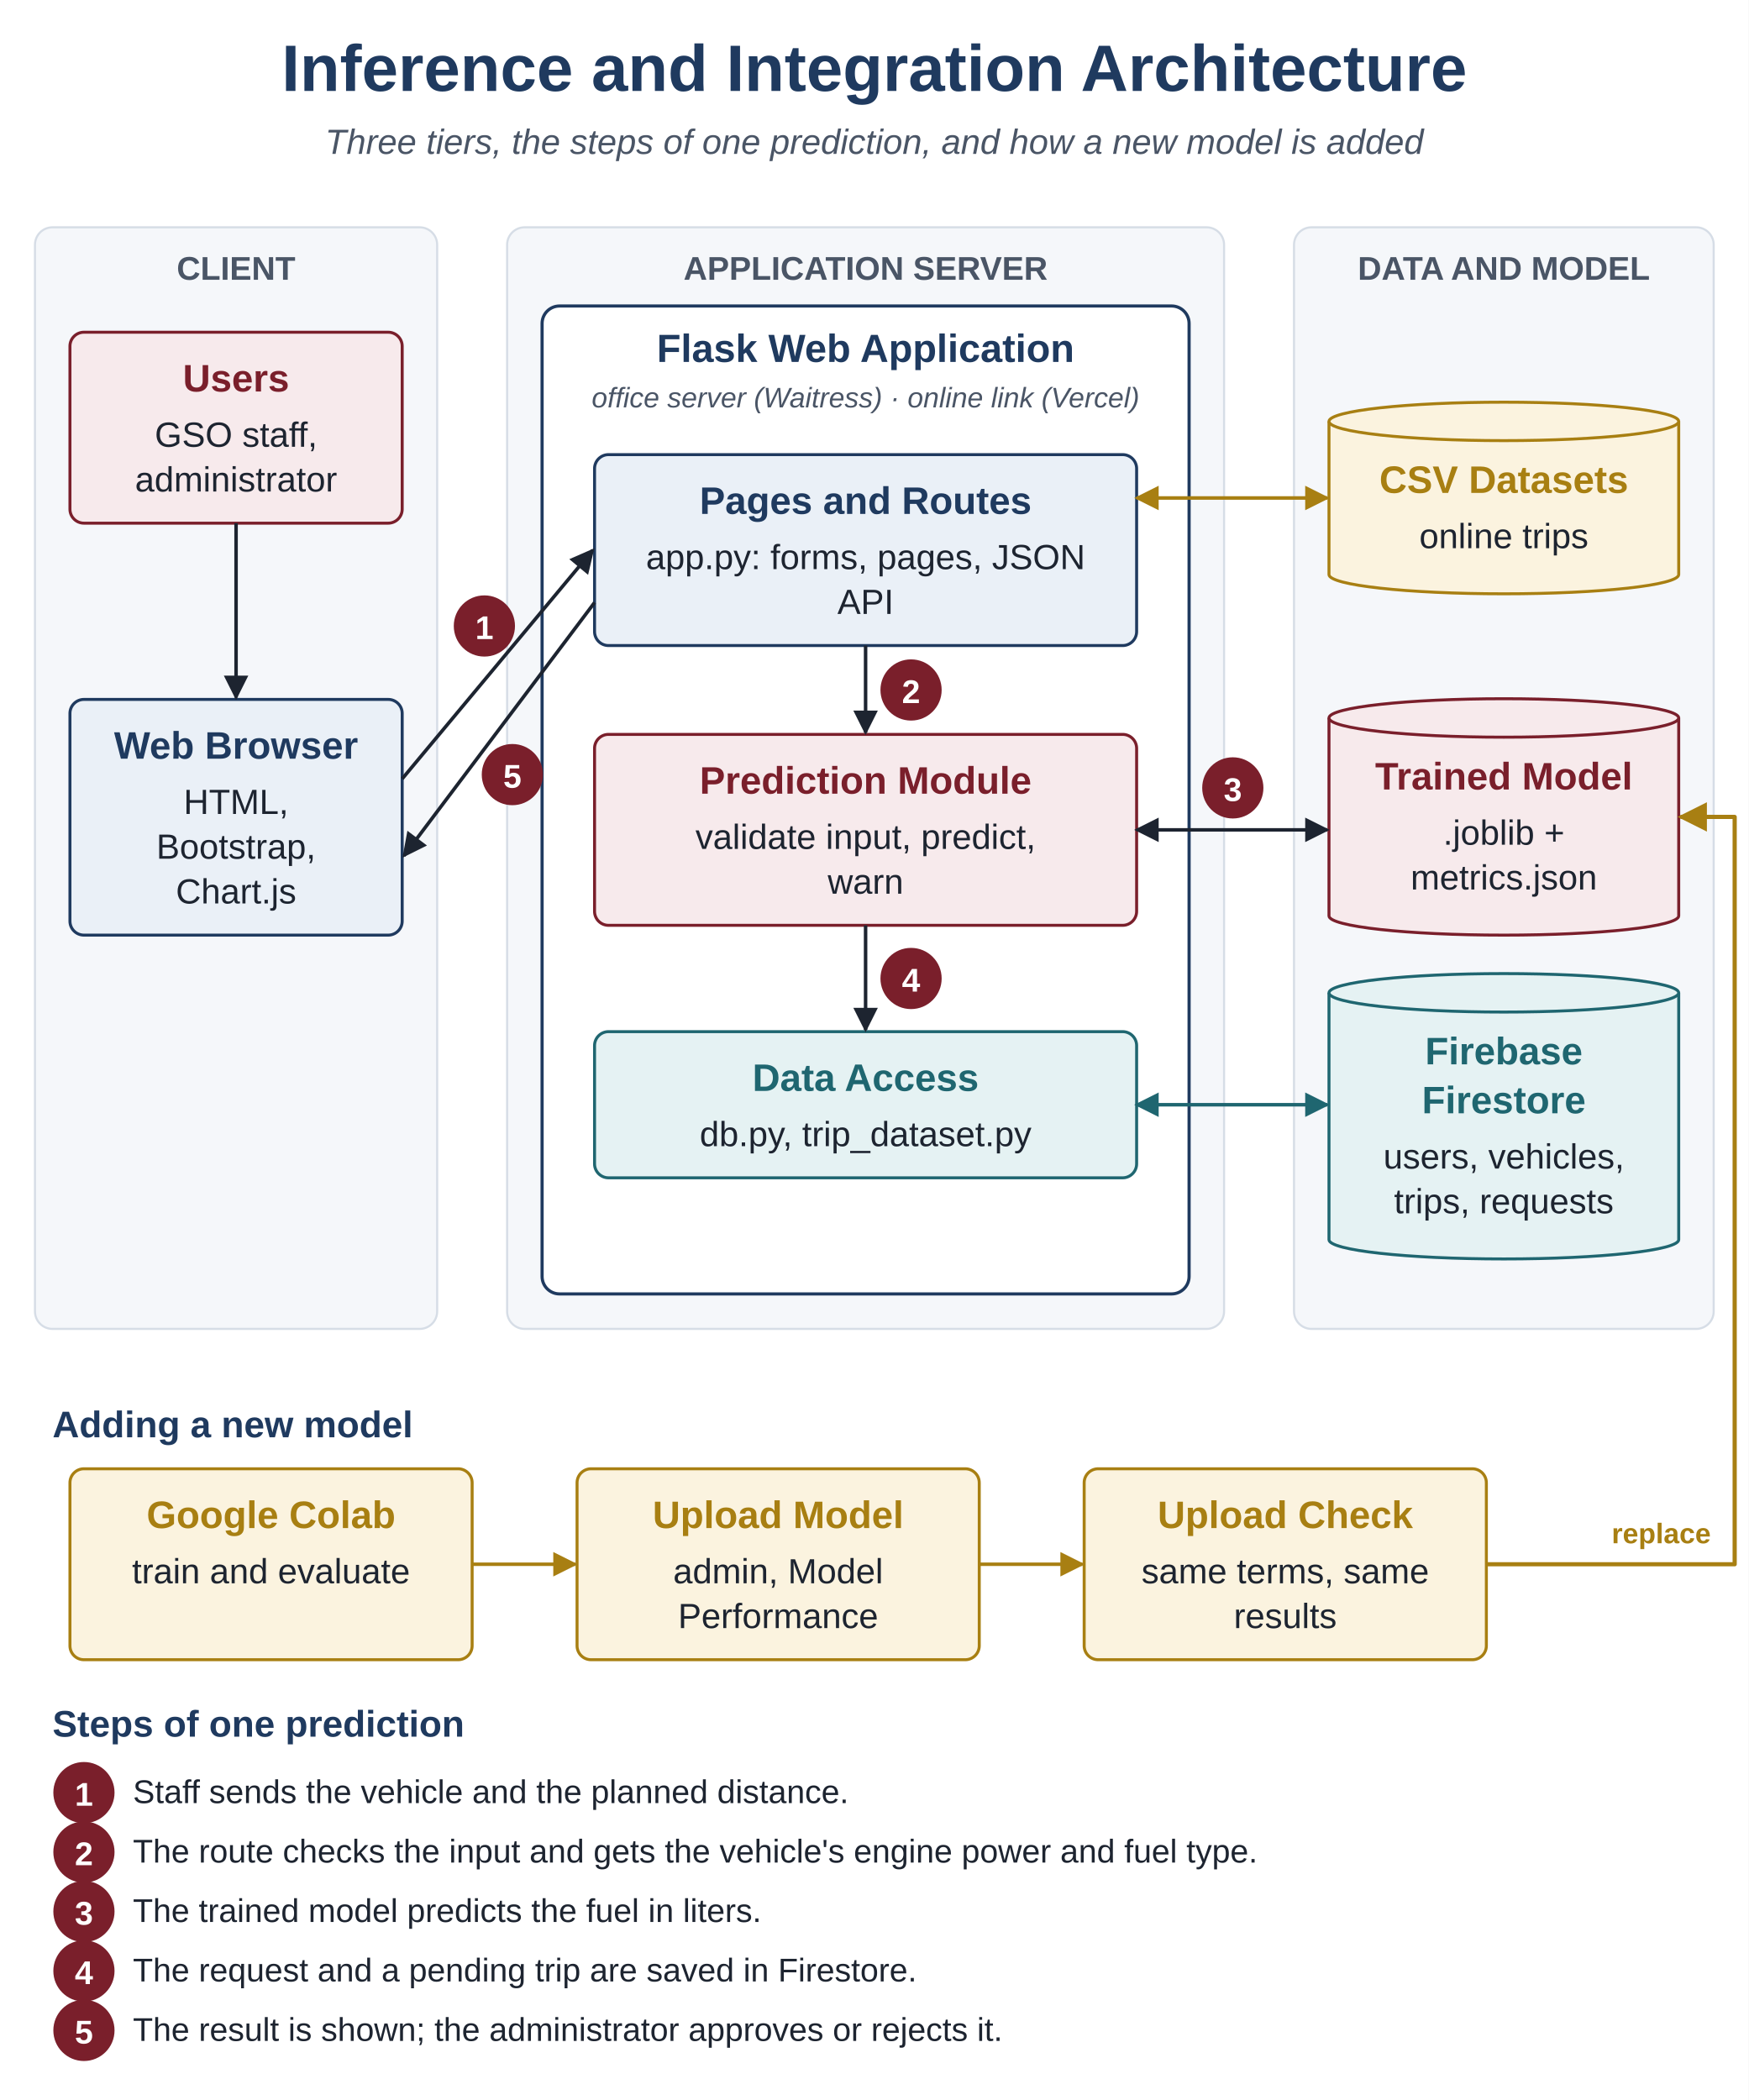
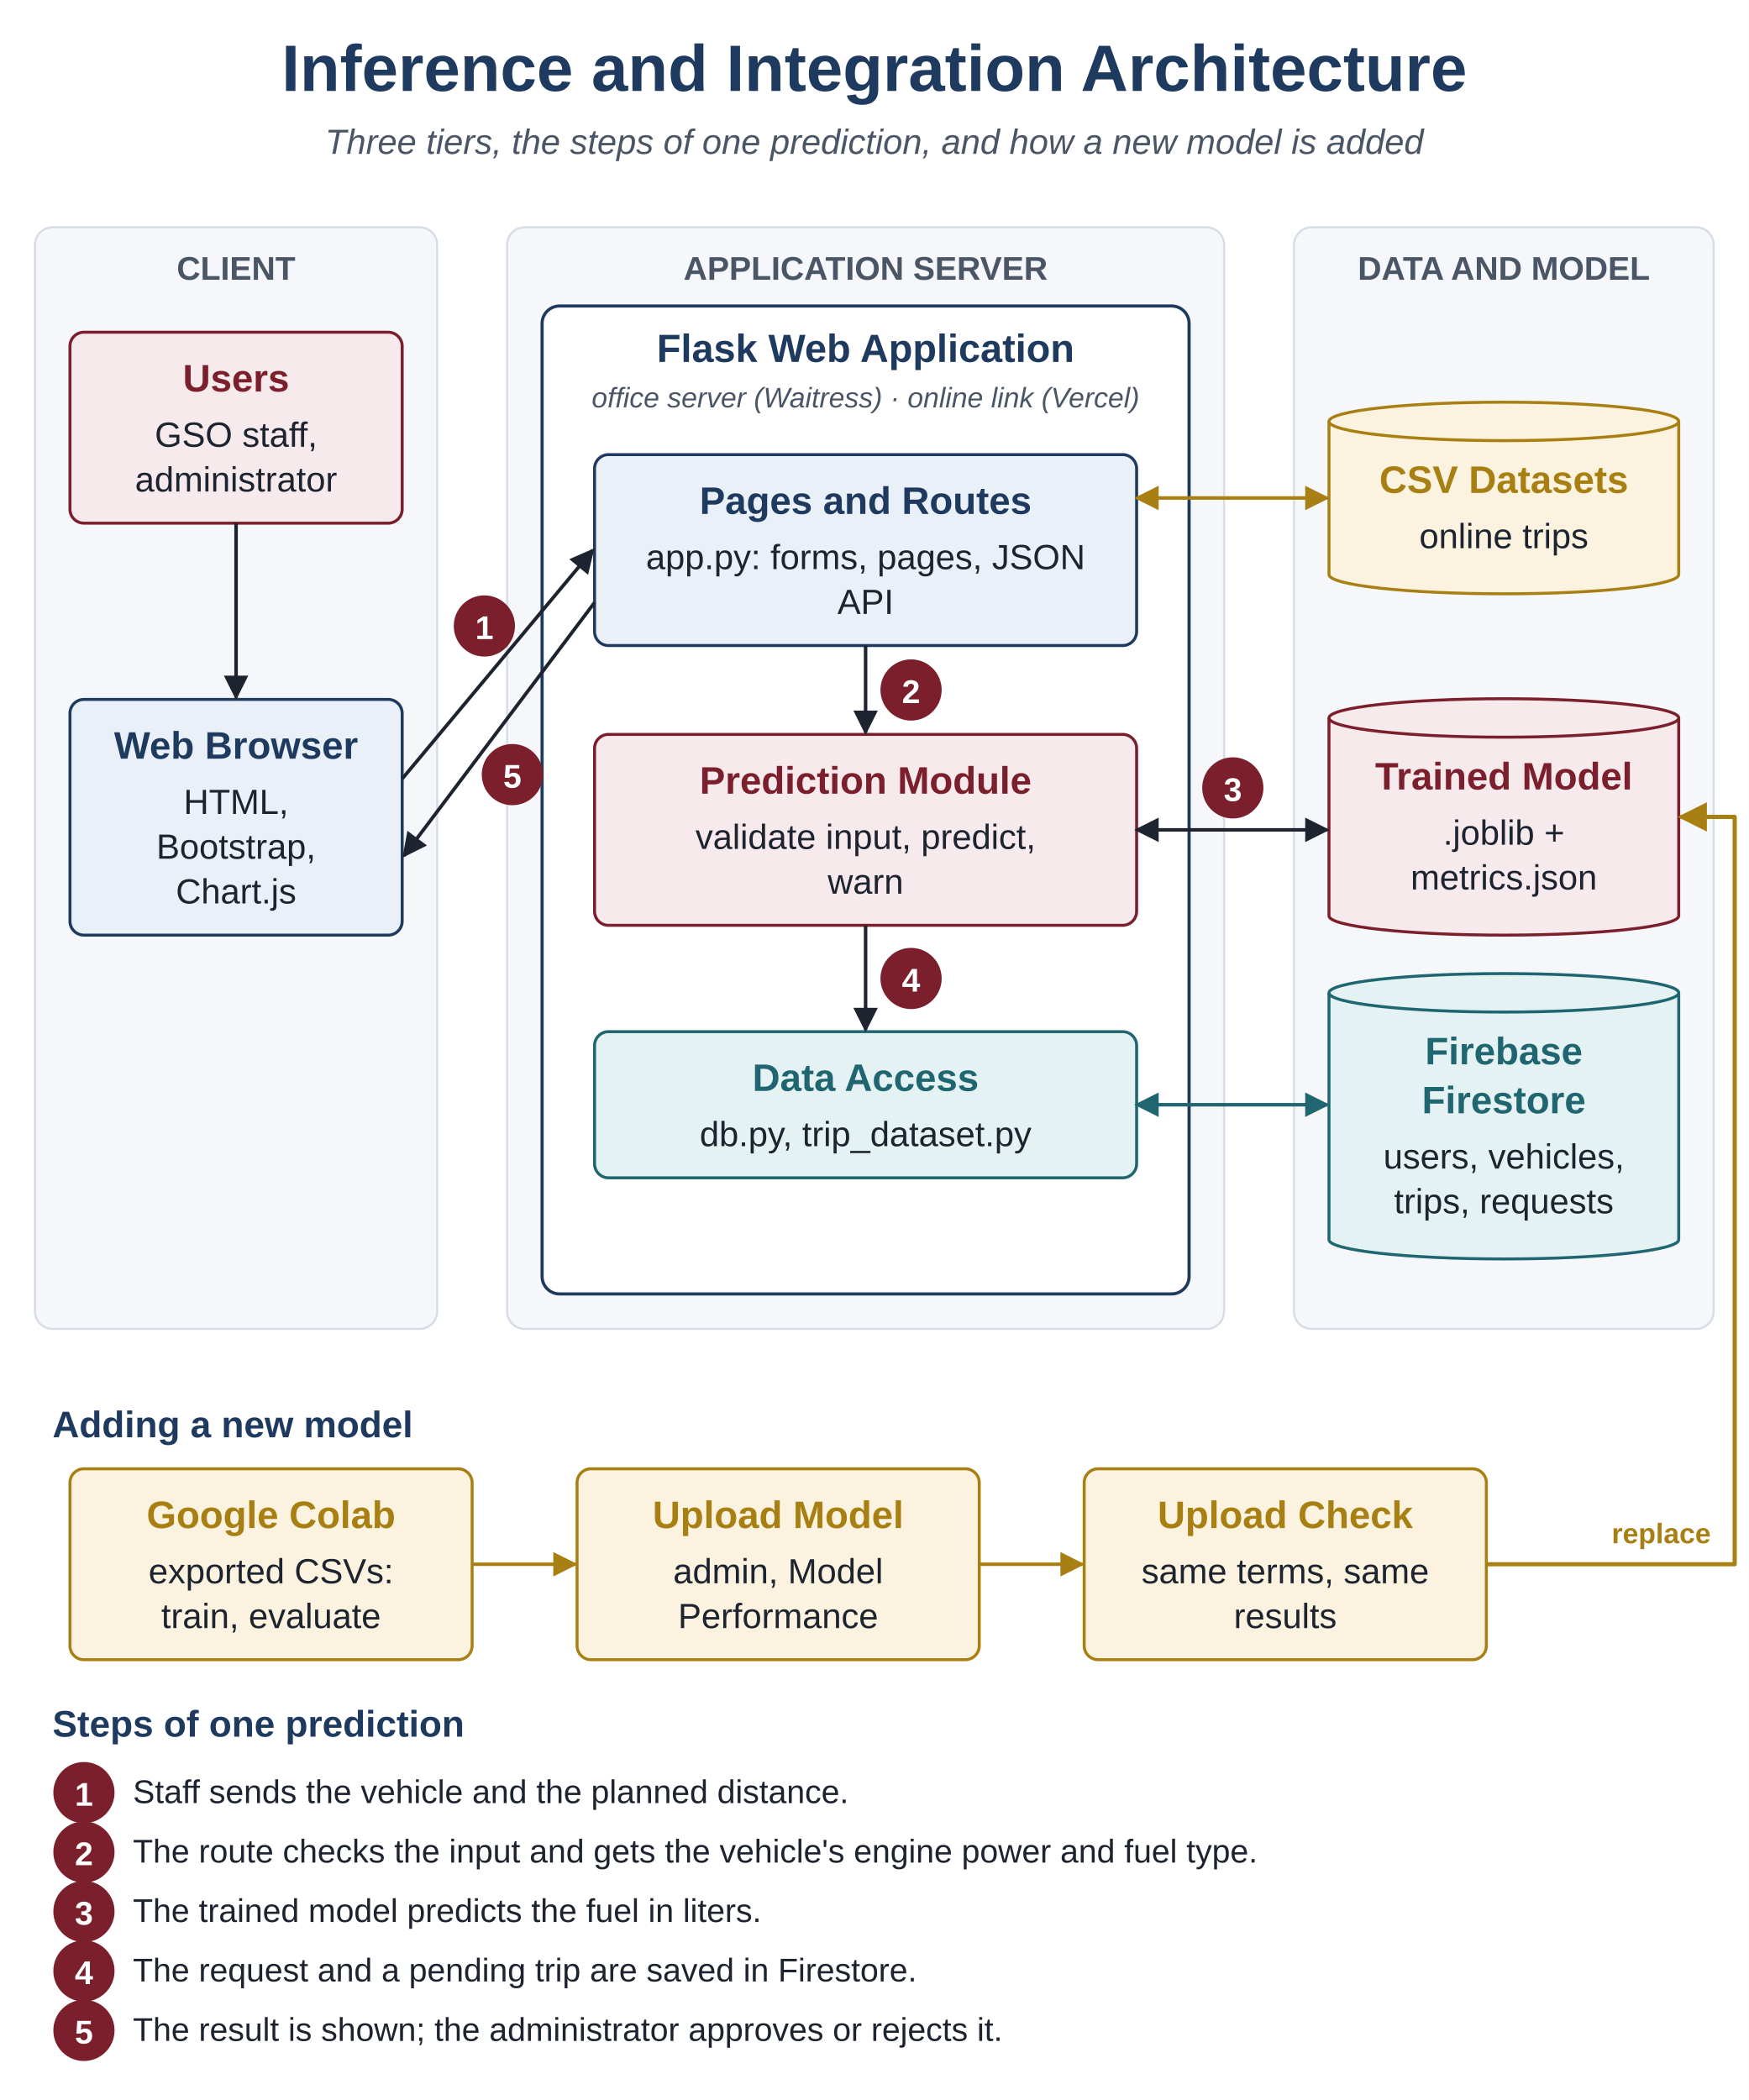
<svg xmlns="http://www.w3.org/2000/svg" width="1000" height="1201" viewBox="0 0 1000 1201">
  <defs>
    <marker id="a1d2430" viewBox="0 0 10 10" refX="9" refY="5" markerWidth="7" markerHeight="7" orient="auto-start-reverse">
      <path d="M0,0 L10,5 L0,10 z" fill="#1d2430" />
    </marker>
    <marker id="a1f6670" viewBox="0 0 10 10" refX="9" refY="5" markerWidth="7" markerHeight="7" orient="auto-start-reverse">
      <path d="M0,0 L10,5 L0,10 z" fill="#1f6670" />
    </marker>
    <marker id="aa87f12" viewBox="0 0 10 10" refX="9" refY="5" markerWidth="7" markerHeight="7" orient="auto-start-reverse">
      <path d="M0,0 L10,5 L0,10 z" fill="#a87f12" />
    </marker>
  </defs>
  <rect x="0" y="0" width="1000" height="1201" fill="#ffffff" />
  <text x="500.0" y="52.0" font-family="Arial, Helvetica, sans-serif" font-size="37.5" font-weight="bold" fill="#1f3a5f" text-anchor="middle">Inference and Integration Architecture</text>
  <text x="500.0" y="88.0" font-family="Arial, Helvetica, sans-serif" font-size="20.0" font-weight="normal" fill="#4a5566" text-anchor="middle" font-style="italic">Three tiers, the steps of one prediction, and how a new model is added</text>
  <rect x="20.0" y="130.0" width="230.0" height="630.0" rx="10" fill="#f5f7fa" stroke="#d6dde6" stroke-width="1.2" />
  <text x="135.0" y="160.0" font-family="Arial, Helvetica, sans-serif" font-size="18.8" font-weight="bold" fill="#4a5566" text-anchor="middle">CLIENT</text>
  <rect x="290.0" y="130.0" width="410.0" height="630.0" rx="10" fill="#f5f7fa" stroke="#d6dde6" stroke-width="1.2" />
  <text x="495.0" y="160.0" font-family="Arial, Helvetica, sans-serif" font-size="18.8" font-weight="bold" fill="#4a5566" text-anchor="middle">APPLICATION SERVER</text>
  <rect x="740.0" y="130.0" width="240.0" height="630.0" rx="10" fill="#f5f7fa" stroke="#d6dde6" stroke-width="1.2" />
  <text x="860.0" y="160.0" font-family="Arial, Helvetica, sans-serif" font-size="18.8" font-weight="bold" fill="#4a5566" text-anchor="middle">DATA AND MODEL</text>
  <rect x="40.0" y="190.0" width="190.0" height="109.2" rx="8" fill="#f7eaec" stroke="#7a1f2b" stroke-width="1.7" />
  <text x="135.0" y="223.9" font-family="Arial, Helvetica, sans-serif" font-size="21.9" font-weight="bold" fill="#7a1f2b" text-anchor="middle">Users</text>
  <text x="135.0" y="255.5" font-family="Arial, Helvetica, sans-serif" font-size="20.0" font-weight="normal" fill="#1d2430" text-anchor="middle">GSO staff,</text>
  <text x="135.0" y="281.1" font-family="Arial, Helvetica, sans-serif" font-size="20.0" font-weight="normal" fill="#1d2430" text-anchor="middle">administrator</text>
  <rect x="40.0" y="400.0" width="190.0" height="134.8" rx="8" fill="#eaf0f7" stroke="#1f3a5f" stroke-width="1.7" />
  <text x="135.0" y="433.9" font-family="Arial, Helvetica, sans-serif" font-size="21.9" font-weight="bold" fill="#1f3a5f" text-anchor="middle">Web Browser</text>
  <text x="135.0" y="465.5" font-family="Arial, Helvetica, sans-serif" font-size="20.0" font-weight="normal" fill="#1d2430" text-anchor="middle">HTML,</text>
  <text x="135.0" y="491.1" font-family="Arial, Helvetica, sans-serif" font-size="20.0" font-weight="normal" fill="#1d2430" text-anchor="middle">Bootstrap,</text>
  <text x="135.0" y="516.7" font-family="Arial, Helvetica, sans-serif" font-size="20.0" font-weight="normal" fill="#1d2430" text-anchor="middle">Chart.js</text>
  <path d="M135.0,299.2 L135.0,399.0" fill="none" stroke="#1d2430" stroke-width="2" marker-end="url(#a1d2430)" stroke-linejoin="round" />
  <rect x="310.0" y="175.0" width="370.0" height="565.0" rx="10" fill="#ffffff" stroke="#1f3a5f" stroke-width="1.8" />
  <text x="495.0" y="207.0" font-family="Arial, Helvetica, sans-serif" font-size="22.5" font-weight="bold" fill="#1f3a5f" text-anchor="middle">Flask Web Application</text>
  <text x="495.0" y="233.0" font-family="Arial, Helvetica, sans-serif" font-size="16.2" font-weight="normal" fill="#4a5566" text-anchor="middle" font-style="italic">office server (Waitress) · online link (Vercel)</text>
  <rect x="340.0" y="260.0" width="310.0" height="109.2" rx="8" fill="#eaf0f7" stroke="#1f3a5f" stroke-width="1.7" />
  <text x="495.0" y="293.9" font-family="Arial, Helvetica, sans-serif" font-size="21.9" font-weight="bold" fill="#1f3a5f" text-anchor="middle">Pages and Routes</text>
  <text x="495.0" y="325.5" font-family="Arial, Helvetica, sans-serif" font-size="20.0" font-weight="normal" fill="#1d2430" text-anchor="middle">app.py: forms, pages, JSON</text>
  <text x="495.0" y="351.1" font-family="Arial, Helvetica, sans-serif" font-size="20.0" font-weight="normal" fill="#1d2430" text-anchor="middle">API</text>
  <rect x="340.0" y="420.0" width="310.0" height="109.2" rx="8" fill="#f7eaec" stroke="#7a1f2b" stroke-width="1.7" />
  <text x="495.0" y="453.9" font-family="Arial, Helvetica, sans-serif" font-size="21.9" font-weight="bold" fill="#7a1f2b" text-anchor="middle">Prediction Module</text>
  <text x="495.0" y="485.5" font-family="Arial, Helvetica, sans-serif" font-size="20.0" font-weight="normal" fill="#1d2430" text-anchor="middle">validate input, predict,</text>
  <text x="495.0" y="511.1" font-family="Arial, Helvetica, sans-serif" font-size="20.0" font-weight="normal" fill="#1d2430" text-anchor="middle">warn</text>
  <rect x="340.0" y="590.0" width="310.0" height="83.6" rx="8" fill="#e5f2f3" stroke="#1f6670" stroke-width="1.7" />
  <text x="495.0" y="623.9" font-family="Arial, Helvetica, sans-serif" font-size="21.9" font-weight="bold" fill="#1f6670" text-anchor="middle">Data Access</text>
  <text x="495.0" y="655.5" font-family="Arial, Helvetica, sans-serif" font-size="20.0" font-weight="normal" fill="#1d2430" text-anchor="middle">db.py, trip_dataset.py</text>
  <path d="M760.0,241.0 V328.6 A100.0,11 0 0 0 960.0,328.6 V241.0" fill="#fbf3df" stroke="#a87f12" stroke-width="1.7" />
  <ellipse cx="860.0" cy="241.0" rx="100.0" ry="11" fill="#fbf3df" stroke="#a87f12" stroke-width="1.7" />
  <text x="860.0" y="281.9" font-family="Arial, Helvetica, sans-serif" font-size="21.9" font-weight="bold" fill="#a87f12" text-anchor="middle">CSV Datasets</text>
  <text x="860.0" y="313.5" font-family="Arial, Helvetica, sans-serif" font-size="20.0" font-weight="normal" fill="#1d2430" text-anchor="middle">online trips</text>
  <path d="M760.0,410.6 V523.8 A100.0,11 0 0 0 960.0,523.8 V410.6" fill="#f7eaec" stroke="#7a1f2b" stroke-width="1.7" />
  <ellipse cx="860.0" cy="410.6" rx="100.0" ry="11" fill="#f7eaec" stroke="#7a1f2b" stroke-width="1.7" />
  <text x="860.0" y="451.5" font-family="Arial, Helvetica, sans-serif" font-size="21.9" font-weight="bold" fill="#7a1f2b" text-anchor="middle">Trained Model</text>
  <text x="860.0" y="483.1" font-family="Arial, Helvetica, sans-serif" font-size="20.0" font-weight="normal" fill="#1d2430" text-anchor="middle">.joblib +</text>
  <text x="860.0" y="508.7" font-family="Arial, Helvetica, sans-serif" font-size="20.0" font-weight="normal" fill="#1d2430" text-anchor="middle">metrics.json</text>
  <path d="M760.0,567.8 V709.0 A100.0,11 0 0 0 960.0,709.0 V567.8" fill="#e5f2f3" stroke="#1f6670" stroke-width="1.7" />
  <ellipse cx="860.0" cy="567.8" rx="100.0" ry="11" fill="#e5f2f3" stroke="#1f6670" stroke-width="1.7" />
  <text x="860.0" y="608.7" font-family="Arial, Helvetica, sans-serif" font-size="21.9" font-weight="bold" fill="#1f6670" text-anchor="middle">Firebase</text>
  <text x="860.0" y="636.7" font-family="Arial, Helvetica, sans-serif" font-size="21.9" font-weight="bold" fill="#1f6670" text-anchor="middle">Firestore</text>
  <text x="860.0" y="668.3" font-family="Arial, Helvetica, sans-serif" font-size="20.0" font-weight="normal" fill="#1d2430" text-anchor="middle">users, vehicles,</text>
  <text x="860.0" y="693.9" font-family="Arial, Helvetica, sans-serif" font-size="20.0" font-weight="normal" fill="#1d2430" text-anchor="middle">trips, requests</text>
  <path d="M230.0,445.4 L339.0,314.6" fill="none" stroke="#1d2430" stroke-width="2" marker-end="url(#a1d2430)" stroke-linejoin="round" />
  <circle cx="277.0" cy="358.0" r="17.5" fill="#7a1f2b" />
  <text x="277.0" y="365.5" font-family="Arial, Helvetica, sans-serif" font-size="18.8" font-weight="bold" fill="#ffffff" text-anchor="middle">1</text>
  <path d="M340.0,344.6 L231.0,489.4" fill="none" stroke="#1d2430" stroke-width="2" marker-end="url(#a1d2430)" stroke-linejoin="round" />
  <circle cx="293.0" cy="443.0" r="17.5" fill="#7a1f2b" />
  <text x="293.0" y="450.5" font-family="Arial, Helvetica, sans-serif" font-size="18.8" font-weight="bold" fill="#ffffff" text-anchor="middle">5</text>
  <path d="M495.0,369.2 L495.0,419.0" fill="none" stroke="#1d2430" stroke-width="2" marker-end="url(#a1d2430)" stroke-linejoin="round" />
  <circle cx="521.0" cy="394.6" r="17.5" fill="#7a1f2b" />
  <text x="521.0" y="402.1" font-family="Arial, Helvetica, sans-serif" font-size="18.8" font-weight="bold" fill="#ffffff" text-anchor="middle">2</text>
  <path d="M650.0,474.6 L759.0,474.6" fill="none" stroke="#1d2430" stroke-width="2" marker-end="url(#a1d2430)" marker-start="url(#a1d2430)" stroke-linejoin="round" />
  <circle cx="705.0" cy="450.6" r="17.5" fill="#7a1f2b" />
  <text x="705.0" y="458.1" font-family="Arial, Helvetica, sans-serif" font-size="18.8" font-weight="bold" fill="#ffffff" text-anchor="middle">3</text>
  <path d="M495.0,529.2 L495.0,589.0" fill="none" stroke="#1d2430" stroke-width="2" marker-end="url(#a1d2430)" stroke-linejoin="round" />
  <circle cx="521.0" cy="559.6" r="17.5" fill="#7a1f2b" />
  <text x="521.0" y="567.1" font-family="Arial, Helvetica, sans-serif" font-size="18.8" font-weight="bold" fill="#ffffff" text-anchor="middle">4</text>
  <path d="M650.0,631.8 L759.0,631.8" fill="none" stroke="#1f6670" stroke-width="2" marker-end="url(#a1f6670)" marker-start="url(#a1f6670)" stroke-linejoin="round" />
  <path d="M650.0,284.8 L759.0,284.8" fill="none" stroke="#a87f12" stroke-width="2" marker-end="url(#aa87f12)" marker-start="url(#aa87f12)" stroke-linejoin="round" />
  <text x="30.0" y="822.0" font-family="Arial, Helvetica, sans-serif" font-size="21.2" font-weight="bold" fill="#1f3a5f" text-anchor="start">Adding a new model</text>
  <rect x="40.0" y="840.0" width="230.0" height="109.2" rx="8" fill="#fbf3df" stroke="#a87f12" stroke-width="1.7" />
  <text x="155.0" y="873.9" font-family="Arial, Helvetica, sans-serif" font-size="21.9" font-weight="bold" fill="#a87f12" text-anchor="middle">Google Colab</text>
-   <text x="155.0" y="905.5" font-family="Arial, Helvetica, sans-serif" font-size="20.0" font-weight="normal" fill="#1d2430" text-anchor="middle">train and evaluate</text>
+   <text x="155.0" y="905.5" font-family="Arial, Helvetica, sans-serif" font-size="20.0" font-weight="normal" fill="#1d2430" text-anchor="middle">exported CSVs:</text>
+   <text x="155.0" y="931.1" font-family="Arial, Helvetica, sans-serif" font-size="20.0" font-weight="normal" fill="#1d2430" text-anchor="middle">train, evaluate</text>
  <rect x="330.0" y="840.0" width="230.0" height="109.2" rx="8" fill="#fbf3df" stroke="#a87f12" stroke-width="1.7" />
  <text x="445.0" y="873.9" font-family="Arial, Helvetica, sans-serif" font-size="21.9" font-weight="bold" fill="#a87f12" text-anchor="middle">Upload Model</text>
  <text x="445.0" y="905.5" font-family="Arial, Helvetica, sans-serif" font-size="20.0" font-weight="normal" fill="#1d2430" text-anchor="middle">admin, Model</text>
  <text x="445.0" y="931.1" font-family="Arial, Helvetica, sans-serif" font-size="20.0" font-weight="normal" fill="#1d2430" text-anchor="middle">Performance</text>
  <rect x="620.0" y="840.0" width="230.0" height="109.2" rx="8" fill="#fbf3df" stroke="#a87f12" stroke-width="1.7" />
  <text x="735.0" y="873.9" font-family="Arial, Helvetica, sans-serif" font-size="21.9" font-weight="bold" fill="#a87f12" text-anchor="middle">Upload Check</text>
  <text x="735.0" y="905.5" font-family="Arial, Helvetica, sans-serif" font-size="20.0" font-weight="normal" fill="#1d2430" text-anchor="middle">same terms, same</text>
  <text x="735.0" y="931.1" font-family="Arial, Helvetica, sans-serif" font-size="20.0" font-weight="normal" fill="#1d2430" text-anchor="middle">results</text>
  <path d="M270.0,894.6 L329.0,894.6" fill="none" stroke="#a87f12" stroke-width="2" marker-end="url(#aa87f12)" stroke-linejoin="round" />
  <path d="M560.0,894.6 L619.0,894.6" fill="none" stroke="#a87f12" stroke-width="2" marker-end="url(#aa87f12)" stroke-linejoin="round" />
  <path d="M850.0,894.6 L992.0,894.6 L992.0,467.2 L961.0,467.2" fill="none" stroke="#a87f12" stroke-width="2.4" marker-end="url(#aa87f12)" stroke-linejoin="round" />
  <rect x="912.1" y="866.4" width="75.7" height="24.2" rx="4" fill="#ffffff" opacity="0.96" />
  <text x="950.0" y="882.6" font-family="Arial, Helvetica, sans-serif" font-size="16.2" font-weight="bold" fill="#a87f12" text-anchor="middle">replace</text>
  <text x="30.0" y="993.2" font-family="Arial, Helvetica, sans-serif" font-size="21.2" font-weight="bold" fill="#1f3a5f" text-anchor="start">Steps of one prediction</text>
  <circle cx="48.0" cy="1025.2" r="17.5" fill="#7a1f2b" />
  <text x="48.0" y="1032.7" font-family="Arial, Helvetica, sans-serif" font-size="18.8" font-weight="bold" fill="#ffffff" text-anchor="middle">1</text>
  <text x="76.0" y="1031.2" font-family="Arial, Helvetica, sans-serif" font-size="18.8" font-weight="normal" fill="#1d2430" text-anchor="start">Staff sends the vehicle and the planned distance.</text>
  <circle cx="48.0" cy="1059.2" r="17.5" fill="#7a1f2b" />
  <text x="48.0" y="1066.7" font-family="Arial, Helvetica, sans-serif" font-size="18.8" font-weight="bold" fill="#ffffff" text-anchor="middle">2</text>
  <text x="76.0" y="1065.2" font-family="Arial, Helvetica, sans-serif" font-size="18.8" font-weight="normal" fill="#1d2430" text-anchor="start">The route checks the input and gets the vehicle's engine power and fuel type.</text>
  <circle cx="48.0" cy="1093.2" r="17.5" fill="#7a1f2b" />
  <text x="48.0" y="1100.7" font-family="Arial, Helvetica, sans-serif" font-size="18.8" font-weight="bold" fill="#ffffff" text-anchor="middle">3</text>
  <text x="76.0" y="1099.2" font-family="Arial, Helvetica, sans-serif" font-size="18.8" font-weight="normal" fill="#1d2430" text-anchor="start">The trained model predicts the fuel in liters.</text>
  <circle cx="48.0" cy="1127.2" r="17.5" fill="#7a1f2b" />
  <text x="48.0" y="1134.7" font-family="Arial, Helvetica, sans-serif" font-size="18.8" font-weight="bold" fill="#ffffff" text-anchor="middle">4</text>
  <text x="76.0" y="1133.2" font-family="Arial, Helvetica, sans-serif" font-size="18.8" font-weight="normal" fill="#1d2430" text-anchor="start">The request and a pending trip are saved in Firestore.</text>
  <circle cx="48.0" cy="1161.2" r="17.5" fill="#7a1f2b" />
  <text x="48.0" y="1168.7" font-family="Arial, Helvetica, sans-serif" font-size="18.8" font-weight="bold" fill="#ffffff" text-anchor="middle">5</text>
  <text x="76.0" y="1167.2" font-family="Arial, Helvetica, sans-serif" font-size="18.8" font-weight="normal" fill="#1d2430" text-anchor="start">The result is shown; the administrator approves or rejects it.</text>
</svg>
